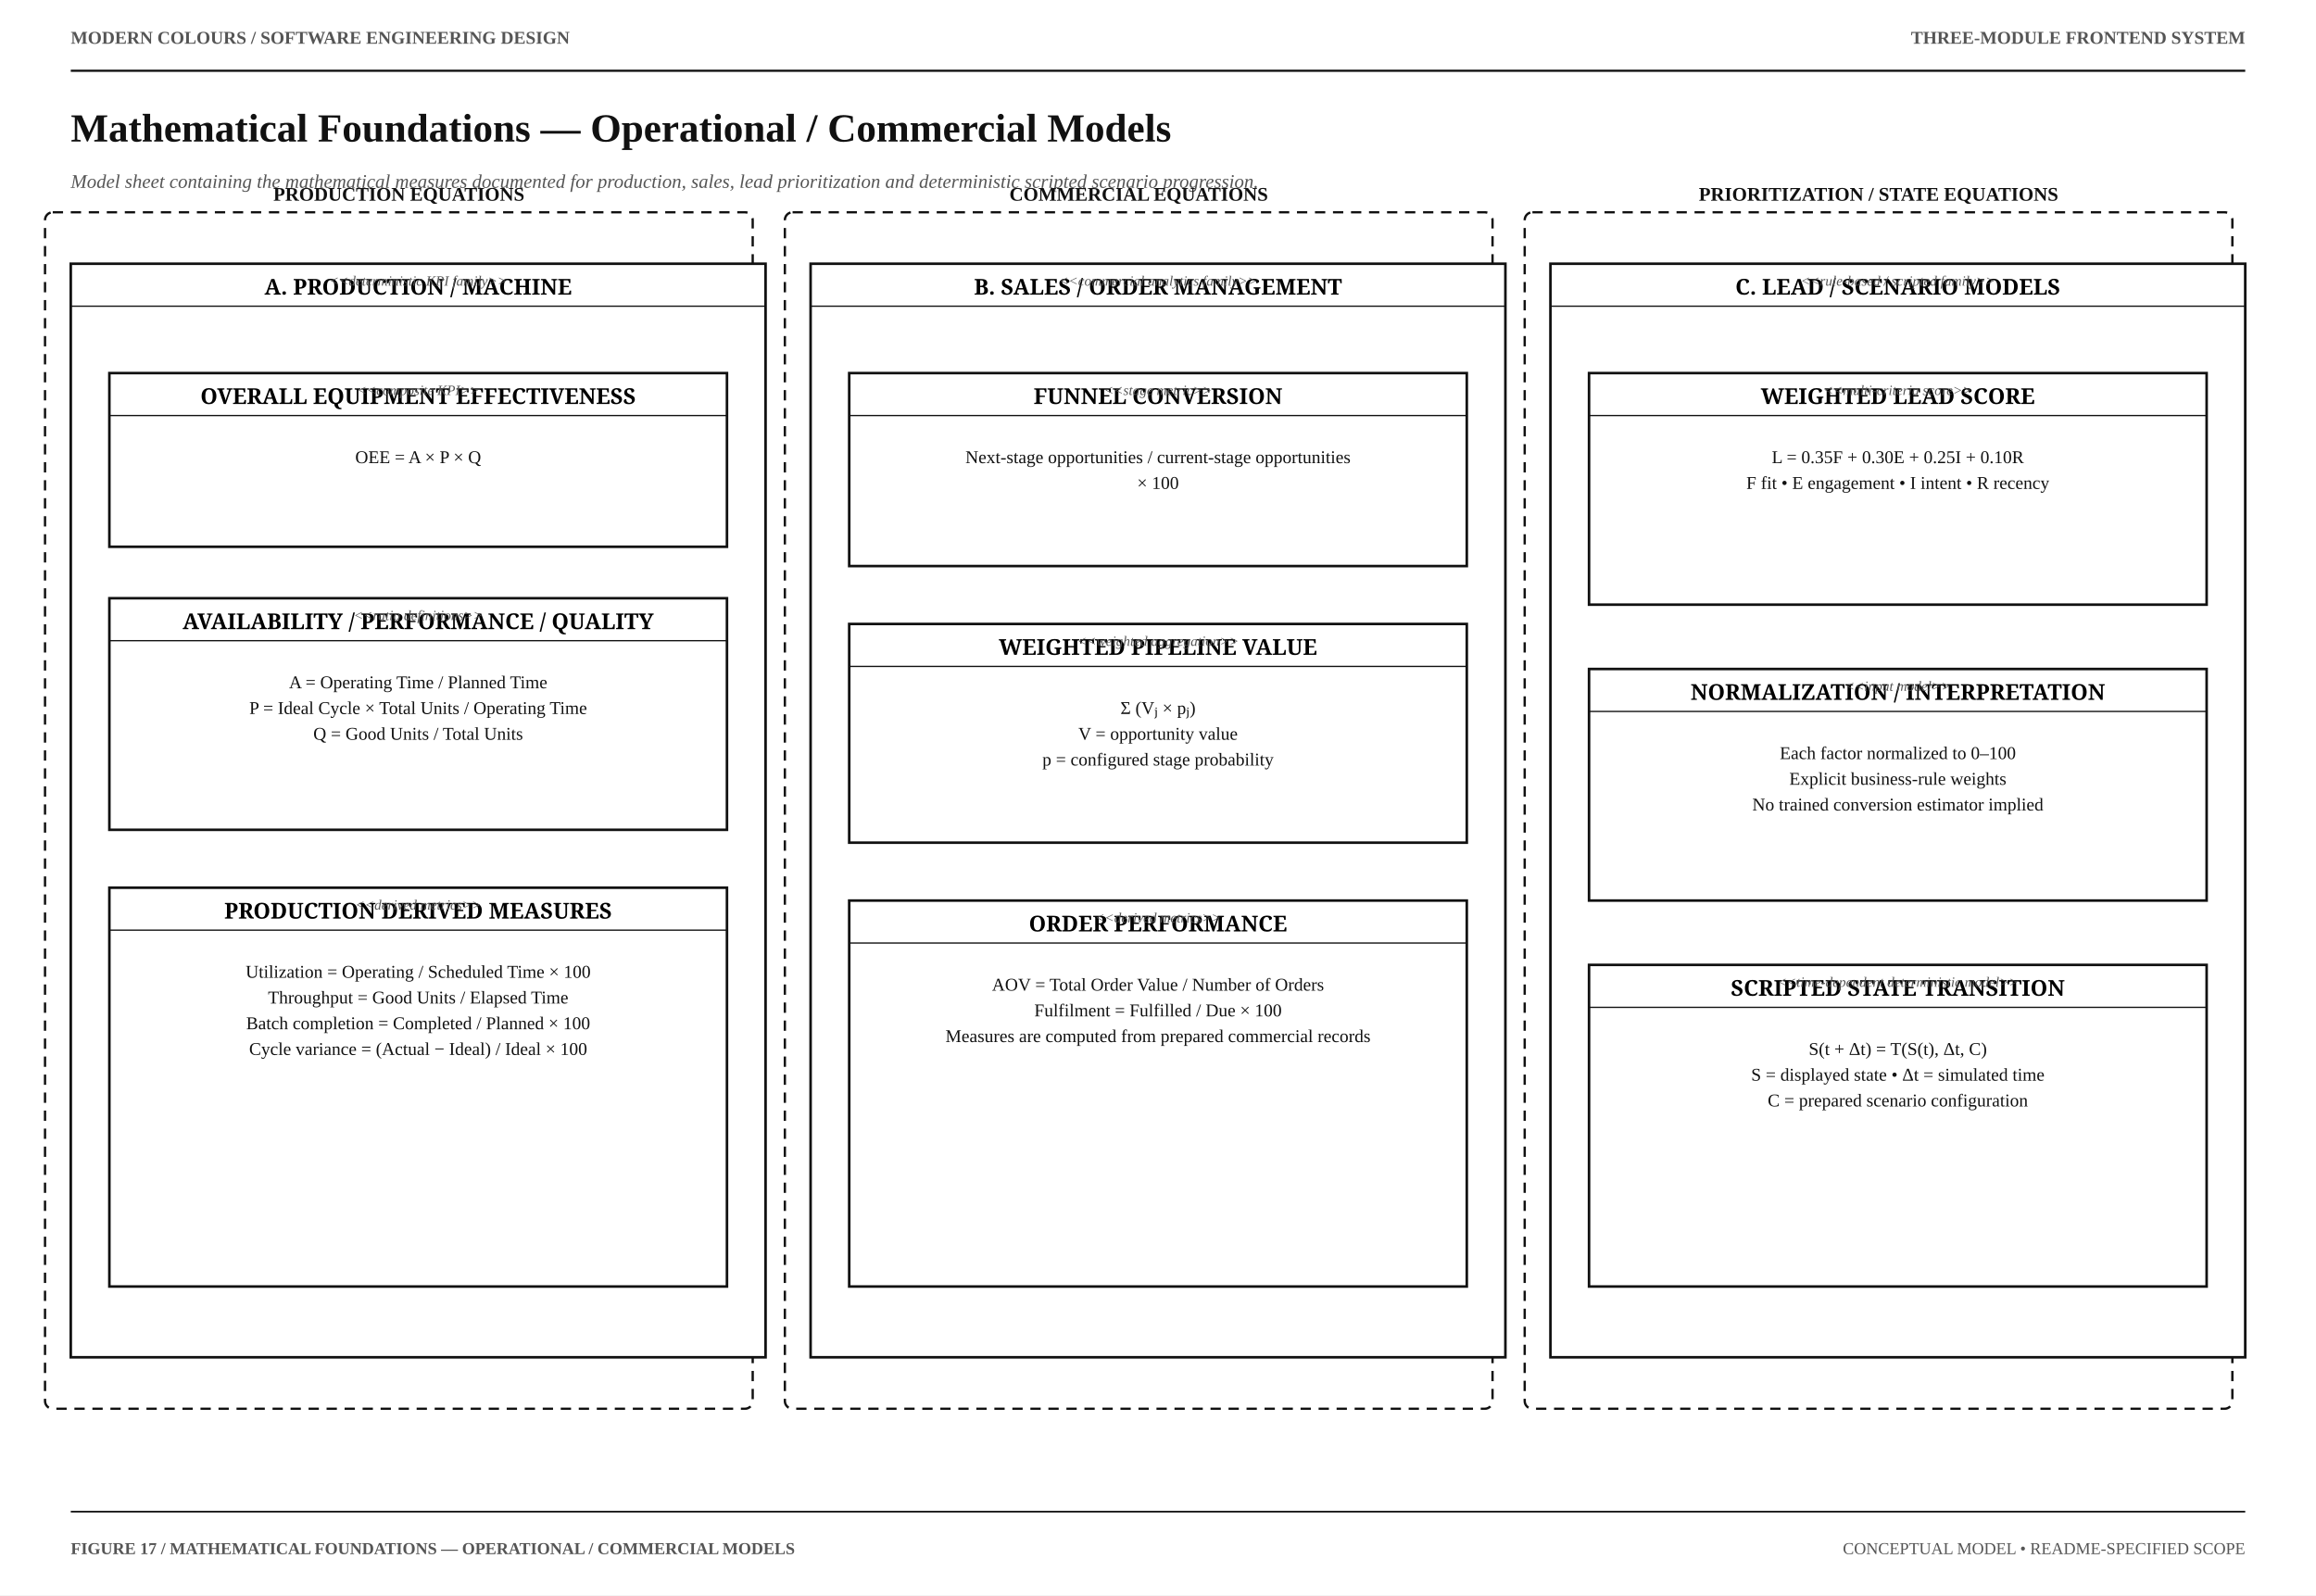
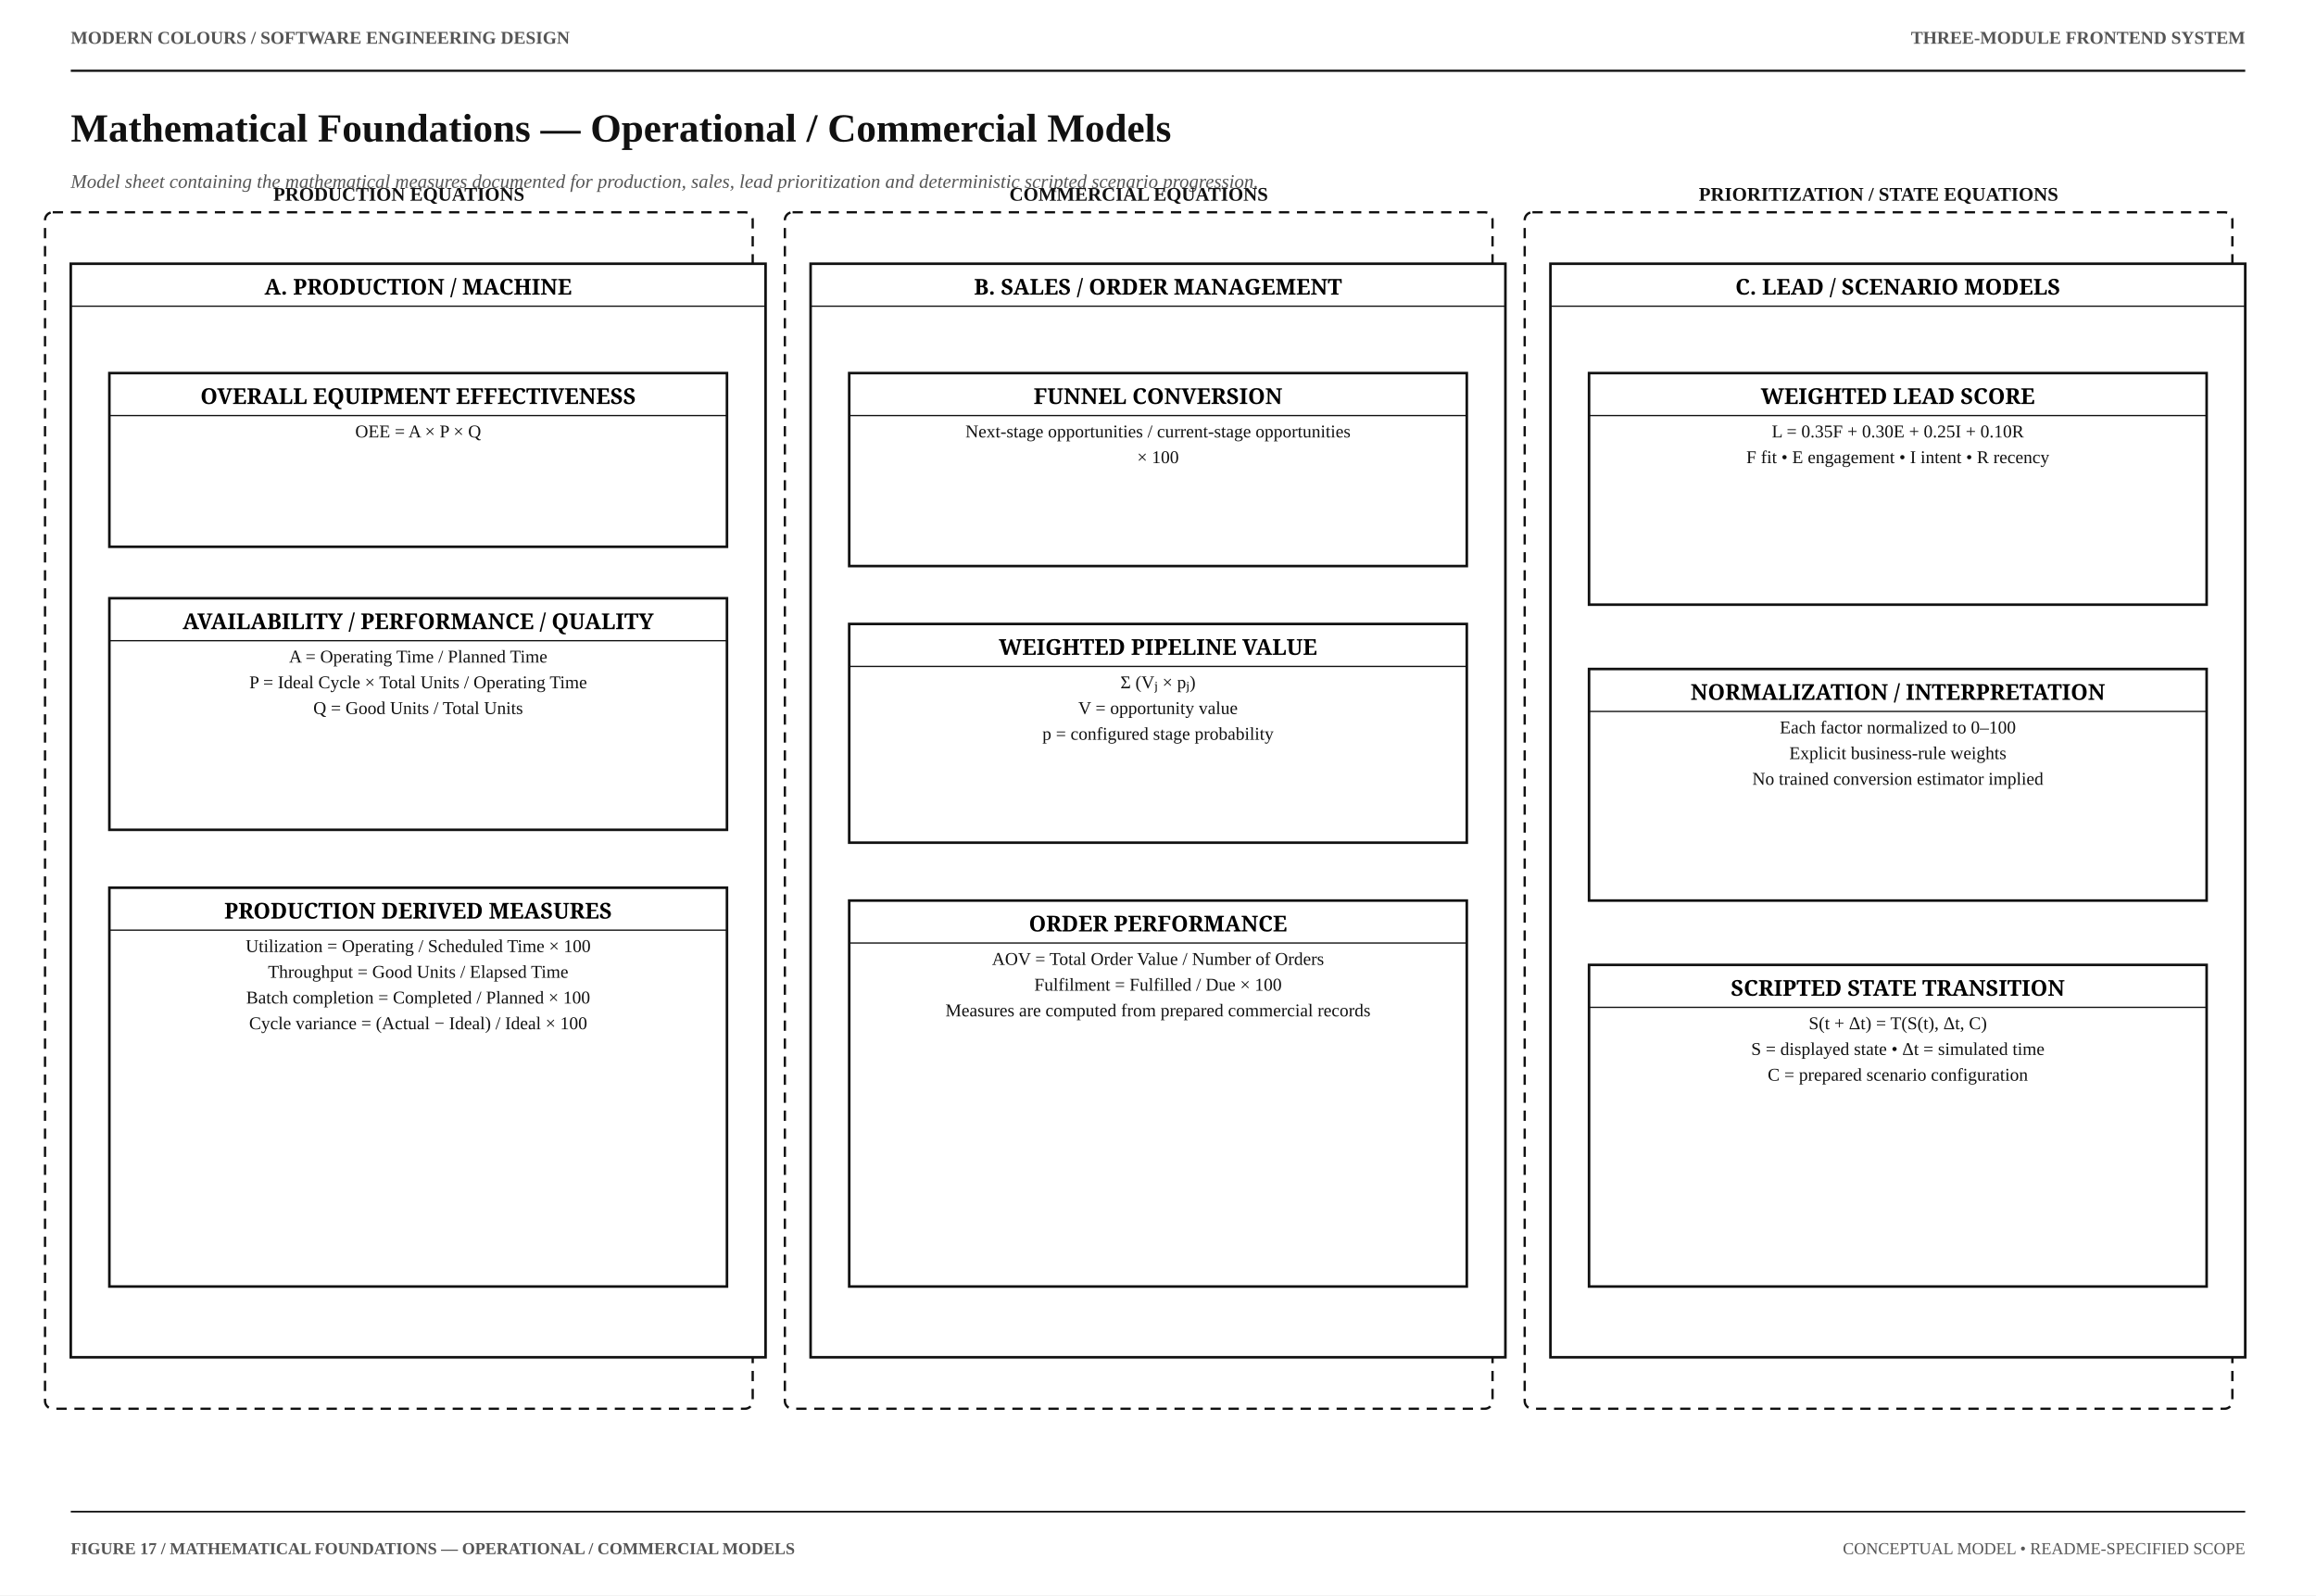
<svg xmlns="http://www.w3.org/2000/svg" width="100%" viewBox="0 0 1800 1240" role="img" aria-labelledby="ti de">
  <defs>
    <marker id="a" markerWidth="10" markerHeight="10" refX="8" refY="5" orient="auto">
      <path d="M0 0L10 5L0 10Z" fill="#111" />
    </marker>
  </defs>
  <rect width="1800" height="1240" fill="#fff" />
  <text x="55" y="34" text-anchor="start" font-family="Georgia,'Times New Roman',serif" font-size="14" font-weight="700" fill="#555">MODERN COLOURS / SOFTWARE ENGINEERING DESIGN</text>
  <text x="1745" y="34" text-anchor="end" font-family="Georgia,'Times New Roman',serif" font-size="14" font-weight="700" fill="#555">THREE-MODULE FRONTEND SYSTEM</text>
  <path d="M55 55H1745" stroke="#111" stroke-width="1.7" />
  <text x="55" y="110" text-anchor="start" font-family="Georgia,'Times New Roman',serif" font-size="31" font-weight="700" fill="#111">Mathematical Foundations — Operational / Commercial Models</text>
  <text x="55" y="146" text-anchor="start" font-family="Georgia,'Times New Roman',serif" font-size="15" font-weight="400" fill="#555" font-style="italic">Model sheet containing the mathematical measures documented for production, sales, lead prioritization and deterministic scripted scenario progression.</text>
  <rect x="35" y="165" width="550" height="930" rx="6" fill="none" stroke="#111" stroke-width="1.8" stroke-dasharray="8 6" />
  <text x="310" y="156" text-anchor="middle" font-family="Georgia,'Times New Roman',serif" font-size="15" font-weight="700" fill="#111">PRODUCTION EQUATIONS</text>
  <rect x="610" y="165" width="550" height="930" rx="6" fill="none" stroke="#111" stroke-width="1.8" stroke-dasharray="8 6" />
  <text x="885" y="156" text-anchor="middle" font-family="Georgia,'Times New Roman',serif" font-size="15" font-weight="700" fill="#111">COMMERCIAL EQUATIONS</text>
  <rect x="1185" y="165" width="550" height="930" rx="6" fill="none" stroke="#111" stroke-width="1.8" stroke-dasharray="8 6" />
  <text x="1460" y="156" text-anchor="middle" font-family="Georgia,'Times New Roman',serif" font-size="15" font-weight="700" fill="#111">PRIORITIZATION / STATE EQUATIONS</text>
  <path d="M325 645 L325 690" fill="none" stroke="#111" stroke-width="1.8" marker-end="url(#a)" />
  <rect x="286.5" y="641.5" width="77" height="18" fill="#fff" />
  <text x="325" y="655.5" text-anchor="middle" font-family="Georgia,'Times New Roman',serif" font-size="12" font-weight="400" fill="#444" font-style="italic">derive KPIs</text>
  <path d="M900 655 L900 700" fill="none" stroke="#111" stroke-width="1.8" marker-end="url(#a)" />
  <rect x="840.5" y="651.5" width="119" height="18" fill="#fff" />
  <text x="900" y="665.5" text-anchor="middle" font-family="Georgia,'Times New Roman',serif" font-size="12" font-weight="400" fill="#444" font-style="italic">derive order KPIs</text>
  <path d="M1475 700 L1475 750" fill="none" stroke="#111" stroke-width="1.8" marker-end="url(#a)" />
  <rect x="1408.5" y="699" width="133" height="18" fill="#fff" />
  <text x="1475" y="713" text-anchor="middle" font-family="Georgia,'Times New Roman',serif" font-size="12" font-weight="400" fill="#444" font-style="italic">apply score / state</text>
  <rect x="55" y="205" width="540" height="850" fill="#fff" stroke="#111" stroke-width="2" />
  <line x1="55" y1="238" x2="595" y2="238" stroke="#111" />
  <text x="325" y="229" text-anchor="middle" font-family="Georgia" font-size="17" font-weight="700">A. PRODUCTION / MACHINE</text>
-   <text x="325" y="222" text-anchor="middle" font-family="Georgia,'Times New Roman',serif" font-size="11" font-weight="400" fill="#555" font-style="italic">&lt;&lt;deterministic KPI family&gt;&gt;</text>
  <rect x="630" y="205" width="540" height="850" fill="#fff" stroke="#111" stroke-width="2" />
  <line x1="630" y1="238" x2="1170" y2="238" stroke="#111" />
  <text x="900" y="229" text-anchor="middle" font-family="Georgia" font-size="17" font-weight="700">B. SALES / ORDER MANAGEMENT</text>
-   <text x="900" y="222" text-anchor="middle" font-family="Georgia,'Times New Roman',serif" font-size="11" font-weight="400" fill="#555" font-style="italic">&lt;&lt;commercial analytics family&gt;&gt;</text>
  <rect x="1205" y="205" width="540" height="850" fill="#fff" stroke="#111" stroke-width="2" />
  <line x1="1205" y1="238" x2="1745" y2="238" stroke="#111" />
  <text x="1475" y="229" text-anchor="middle" font-family="Georgia" font-size="17" font-weight="700">C. LEAD / SCENARIO MODELS</text>
-   <text x="1475" y="222" text-anchor="middle" font-family="Georgia,'Times New Roman',serif" font-size="11" font-weight="400" fill="#555" font-style="italic">&lt;&lt;rule-based / scripted family&gt;&gt;</text>
  <rect x="85" y="290" width="480" height="135" fill="#fff" stroke="#111" stroke-width="2" />
  <line x1="85" y1="323" x2="565" y2="323" stroke="#111" />
  <text x="325" y="314" text-anchor="middle" font-family="Georgia" font-size="17" font-weight="700">OVERALL EQUIPMENT EFFECTIVENESS</text>
-   <text x="325" y="307" text-anchor="middle" font-family="Georgia,'Times New Roman',serif" font-size="11" font-weight="400" fill="#555" font-style="italic">&lt;&lt;composite KPI&gt;&gt;</text>
-   <text x="325" y="360" text-anchor="middle" font-family="Georgia,'Times New Roman',serif" font-size="14" font-weight="400" fill="#111">OEE = A × P × Q</text>
+   <text x="325" y="340" text-anchor="middle" font-family="Georgia,'Times New Roman',serif" font-size="14" font-weight="400" fill="#111">OEE = A × P × Q</text>
  <rect x="85" y="465" width="480" height="180" fill="#fff" stroke="#111" stroke-width="2" />
  <line x1="85" y1="498" x2="565" y2="498" stroke="#111" />
  <text x="325" y="489" text-anchor="middle" font-family="Georgia" font-size="17" font-weight="700">AVAILABILITY / PERFORMANCE / QUALITY</text>
-   <text x="325" y="482" text-anchor="middle" font-family="Georgia,'Times New Roman',serif" font-size="11" font-weight="400" fill="#555" font-style="italic">&lt;&lt;ratio definitions&gt;&gt;</text>
-   <text x="325" y="535" text-anchor="middle" font-family="Georgia,'Times New Roman',serif" font-size="14" font-weight="400" fill="#111">A = Operating Time / Planned Time</text>
-   <text x="325" y="555" text-anchor="middle" font-family="Georgia,'Times New Roman',serif" font-size="14" font-weight="400" fill="#111">P = Ideal Cycle × Total Units / Operating Time</text>
-   <text x="325" y="575" text-anchor="middle" font-family="Georgia,'Times New Roman',serif" font-size="14" font-weight="400" fill="#111">Q = Good Units / Total Units</text>
+   <text x="325" y="515" text-anchor="middle" font-family="Georgia,'Times New Roman',serif" font-size="14" font-weight="400" fill="#111">A = Operating Time / Planned Time</text>
+   <text x="325" y="535" text-anchor="middle" font-family="Georgia,'Times New Roman',serif" font-size="14" font-weight="400" fill="#111">P = Ideal Cycle × Total Units / Operating Time</text>
+   <text x="325" y="555" text-anchor="middle" font-family="Georgia,'Times New Roman',serif" font-size="14" font-weight="400" fill="#111">Q = Good Units / Total Units</text>
  <rect x="85" y="690" width="480" height="310" fill="#fff" stroke="#111" stroke-width="2" />
  <line x1="85" y1="723" x2="565" y2="723" stroke="#111" />
  <text x="325" y="714" text-anchor="middle" font-family="Georgia" font-size="17" font-weight="700">PRODUCTION DERIVED MEASURES</text>
-   <text x="325" y="707" text-anchor="middle" font-family="Georgia,'Times New Roman',serif" font-size="11" font-weight="400" fill="#555" font-style="italic">&lt;&lt;derived metrics&gt;&gt;</text>
-   <text x="325" y="760" text-anchor="middle" font-family="Georgia,'Times New Roman',serif" font-size="14" font-weight="400" fill="#111">Utilization = Operating / Scheduled Time × 100</text>
-   <text x="325" y="780" text-anchor="middle" font-family="Georgia,'Times New Roman',serif" font-size="14" font-weight="400" fill="#111">Throughput = Good Units / Elapsed Time</text>
-   <text x="325" y="800" text-anchor="middle" font-family="Georgia,'Times New Roman',serif" font-size="14" font-weight="400" fill="#111">Batch completion = Completed / Planned × 100</text>
-   <text x="325" y="820" text-anchor="middle" font-family="Georgia,'Times New Roman',serif" font-size="14" font-weight="400" fill="#111">Cycle variance = (Actual − Ideal) / Ideal × 100</text>
+   <text x="325" y="740" text-anchor="middle" font-family="Georgia,'Times New Roman',serif" font-size="14" font-weight="400" fill="#111">Utilization = Operating / Scheduled Time × 100</text>
+   <text x="325" y="760" text-anchor="middle" font-family="Georgia,'Times New Roman',serif" font-size="14" font-weight="400" fill="#111">Throughput = Good Units / Elapsed Time</text>
+   <text x="325" y="780" text-anchor="middle" font-family="Georgia,'Times New Roman',serif" font-size="14" font-weight="400" fill="#111">Batch completion = Completed / Planned × 100</text>
+   <text x="325" y="800" text-anchor="middle" font-family="Georgia,'Times New Roman',serif" font-size="14" font-weight="400" fill="#111">Cycle variance = (Actual − Ideal) / Ideal × 100</text>
  <rect x="660" y="290" width="480" height="150" fill="#fff" stroke="#111" stroke-width="2" />
  <line x1="660" y1="323" x2="1140" y2="323" stroke="#111" />
  <text x="900" y="314" text-anchor="middle" font-family="Georgia" font-size="17" font-weight="700">FUNNEL CONVERSION</text>
-   <text x="900" y="307" text-anchor="middle" font-family="Georgia,'Times New Roman',serif" font-size="11" font-weight="400" fill="#555" font-style="italic">&lt;&lt;stage metric&gt;&gt;</text>
-   <text x="900" y="360" text-anchor="middle" font-family="Georgia,'Times New Roman',serif" font-size="14" font-weight="400" fill="#111">Next-stage opportunities / current-stage opportunities</text>
-   <text x="900" y="380" text-anchor="middle" font-family="Georgia,'Times New Roman',serif" font-size="14" font-weight="400" fill="#111">× 100</text>
+   <text x="900" y="340" text-anchor="middle" font-family="Georgia,'Times New Roman',serif" font-size="14" font-weight="400" fill="#111">Next-stage opportunities / current-stage opportunities</text>
+   <text x="900" y="360" text-anchor="middle" font-family="Georgia,'Times New Roman',serif" font-size="14" font-weight="400" fill="#111">× 100</text>
  <rect x="660" y="485" width="480" height="170" fill="#fff" stroke="#111" stroke-width="2" />
  <line x1="660" y1="518" x2="1140" y2="518" stroke="#111" />
  <text x="900" y="509" text-anchor="middle" font-family="Georgia" font-size="17" font-weight="700">WEIGHTED PIPELINE VALUE</text>
-   <text x="900" y="502" text-anchor="middle" font-family="Georgia,'Times New Roman',serif" font-size="11" font-weight="400" fill="#555" font-style="italic">&lt;&lt;weighted aggregation&gt;&gt;</text>
-   <text x="900" y="555" text-anchor="middle" font-family="Georgia,'Times New Roman',serif" font-size="14" font-weight="400" fill="#111">Σ (Vⱼ × pⱼ)</text>
-   <text x="900" y="575" text-anchor="middle" font-family="Georgia,'Times New Roman',serif" font-size="14" font-weight="400" fill="#111">V = opportunity value</text>
-   <text x="900" y="595" text-anchor="middle" font-family="Georgia,'Times New Roman',serif" font-size="14" font-weight="400" fill="#111">p = configured stage probability</text>
+   <text x="900" y="535" text-anchor="middle" font-family="Georgia,'Times New Roman',serif" font-size="14" font-weight="400" fill="#111">Σ (Vⱼ × pⱼ)</text>
+   <text x="900" y="555" text-anchor="middle" font-family="Georgia,'Times New Roman',serif" font-size="14" font-weight="400" fill="#111">V = opportunity value</text>
+   <text x="900" y="575" text-anchor="middle" font-family="Georgia,'Times New Roman',serif" font-size="14" font-weight="400" fill="#111">p = configured stage probability</text>
  <rect x="660" y="700" width="480" height="300" fill="#fff" stroke="#111" stroke-width="2" />
  <line x1="660" y1="733" x2="1140" y2="733" stroke="#111" />
  <text x="900" y="724" text-anchor="middle" font-family="Georgia" font-size="17" font-weight="700">ORDER PERFORMANCE</text>
-   <text x="900" y="717" text-anchor="middle" font-family="Georgia,'Times New Roman',serif" font-size="11" font-weight="400" fill="#555" font-style="italic">&lt;&lt;derived metrics&gt;&gt;</text>
-   <text x="900" y="770" text-anchor="middle" font-family="Georgia,'Times New Roman',serif" font-size="14" font-weight="400" fill="#111">AOV = Total Order Value / Number of Orders</text>
-   <text x="900" y="790" text-anchor="middle" font-family="Georgia,'Times New Roman',serif" font-size="14" font-weight="400" fill="#111">Fulfilment = Fulfilled / Due × 100</text>
-   <text x="900" y="810" text-anchor="middle" font-family="Georgia,'Times New Roman',serif" font-size="14" font-weight="400" fill="#111">Measures are computed from prepared commercial records</text>
+   <text x="900" y="750" text-anchor="middle" font-family="Georgia,'Times New Roman',serif" font-size="14" font-weight="400" fill="#111">AOV = Total Order Value / Number of Orders</text>
+   <text x="900" y="770" text-anchor="middle" font-family="Georgia,'Times New Roman',serif" font-size="14" font-weight="400" fill="#111">Fulfilment = Fulfilled / Due × 100</text>
+   <text x="900" y="790" text-anchor="middle" font-family="Georgia,'Times New Roman',serif" font-size="14" font-weight="400" fill="#111">Measures are computed from prepared commercial records</text>
  <rect x="1235" y="290" width="480" height="180" fill="#fff" stroke="#111" stroke-width="2" />
  <line x1="1235" y1="323" x2="1715" y2="323" stroke="#111" />
  <text x="1475" y="314" text-anchor="middle" font-family="Georgia" font-size="17" font-weight="700">WEIGHTED LEAD SCORE</text>
-   <text x="1475" y="307" text-anchor="middle" font-family="Georgia,'Times New Roman',serif" font-size="11" font-weight="400" fill="#555" font-style="italic">&lt;&lt;multi-criteria score&gt;&gt;</text>
-   <text x="1475" y="360" text-anchor="middle" font-family="Georgia,'Times New Roman',serif" font-size="14" font-weight="400" fill="#111">L = 0.35F + 0.30E + 0.25I + 0.10R</text>
-   <text x="1475" y="380" text-anchor="middle" font-family="Georgia,'Times New Roman',serif" font-size="14" font-weight="400" fill="#111">F fit • E engagement • I intent • R recency</text>
+   <text x="1475" y="340" text-anchor="middle" font-family="Georgia,'Times New Roman',serif" font-size="14" font-weight="400" fill="#111">L = 0.35F + 0.30E + 0.25I + 0.10R</text>
+   <text x="1475" y="360" text-anchor="middle" font-family="Georgia,'Times New Roman',serif" font-size="14" font-weight="400" fill="#111">F fit • E engagement • I intent • R recency</text>
  <rect x="1235" y="520" width="480" height="180" fill="#fff" stroke="#111" stroke-width="2" />
  <line x1="1235" y1="553" x2="1715" y2="553" stroke="#111" />
  <text x="1475" y="544" text-anchor="middle" font-family="Georgia" font-size="17" font-weight="700">NORMALIZATION / INTERPRETATION</text>
-   <text x="1475" y="537" text-anchor="middle" font-family="Georgia,'Times New Roman',serif" font-size="11" font-weight="400" fill="#555" font-style="italic">&lt;&lt;input model&gt;&gt;</text>
-   <text x="1475" y="590" text-anchor="middle" font-family="Georgia,'Times New Roman',serif" font-size="14" font-weight="400" fill="#111">Each factor normalized to 0–100</text>
-   <text x="1475" y="610" text-anchor="middle" font-family="Georgia,'Times New Roman',serif" font-size="14" font-weight="400" fill="#111">Explicit business-rule weights</text>
-   <text x="1475" y="630" text-anchor="middle" font-family="Georgia,'Times New Roman',serif" font-size="14" font-weight="400" fill="#111">No trained conversion estimator implied</text>
+   <text x="1475" y="570" text-anchor="middle" font-family="Georgia,'Times New Roman',serif" font-size="14" font-weight="400" fill="#111">Each factor normalized to 0–100</text>
+   <text x="1475" y="590" text-anchor="middle" font-family="Georgia,'Times New Roman',serif" font-size="14" font-weight="400" fill="#111">Explicit business-rule weights</text>
+   <text x="1475" y="610" text-anchor="middle" font-family="Georgia,'Times New Roman',serif" font-size="14" font-weight="400" fill="#111">No trained conversion estimator implied</text>
  <rect x="1235" y="750" width="480" height="250" fill="#fff" stroke="#111" stroke-width="2" />
  <line x1="1235" y1="783" x2="1715" y2="783" stroke="#111" />
  <text x="1475" y="774" text-anchor="middle" font-family="Georgia" font-size="17" font-weight="700">SCRIPTED STATE TRANSITION</text>
-   <text x="1475" y="767" text-anchor="middle" font-family="Georgia,'Times New Roman',serif" font-size="11" font-weight="400" fill="#555" font-style="italic">&lt;&lt;time-dependent deterministic model&gt;&gt;</text>
-   <text x="1475" y="820" text-anchor="middle" font-family="Georgia,'Times New Roman',serif" font-size="14" font-weight="400" fill="#111">S(t + Δt) = T(S(t), Δt, C)</text>
-   <text x="1475" y="840" text-anchor="middle" font-family="Georgia,'Times New Roman',serif" font-size="14" font-weight="400" fill="#111">S = displayed state • Δt = simulated time</text>
-   <text x="1475" y="860" text-anchor="middle" font-family="Georgia,'Times New Roman',serif" font-size="14" font-weight="400" fill="#111">C = prepared scenario configuration</text>
+   <text x="1475" y="800" text-anchor="middle" font-family="Georgia,'Times New Roman',serif" font-size="14" font-weight="400" fill="#111">S(t + Δt) = T(S(t), Δt, C)</text>
+   <text x="1475" y="820" text-anchor="middle" font-family="Georgia,'Times New Roman',serif" font-size="14" font-weight="400" fill="#111">S = displayed state • Δt = simulated time</text>
+   <text x="1475" y="840" text-anchor="middle" font-family="Georgia,'Times New Roman',serif" font-size="14" font-weight="400" fill="#111">C = prepared scenario configuration</text>
  <path d="M55 1175H1745" stroke="#111" stroke-width="1.3" />
  <text x="55" y="1208" text-anchor="start" font-family="Georgia,'Times New Roman',serif" font-size="13" font-weight="700" fill="#555">FIGURE 17 / MATHEMATICAL FOUNDATIONS — OPERATIONAL / COMMERCIAL MODELS</text>
  <text x="1745" y="1208" text-anchor="end" font-family="Georgia,'Times New Roman',serif" font-size="13" font-weight="400" fill="#555">CONCEPTUAL MODEL • README-SPECIFIED SCOPE</text>
</svg>
